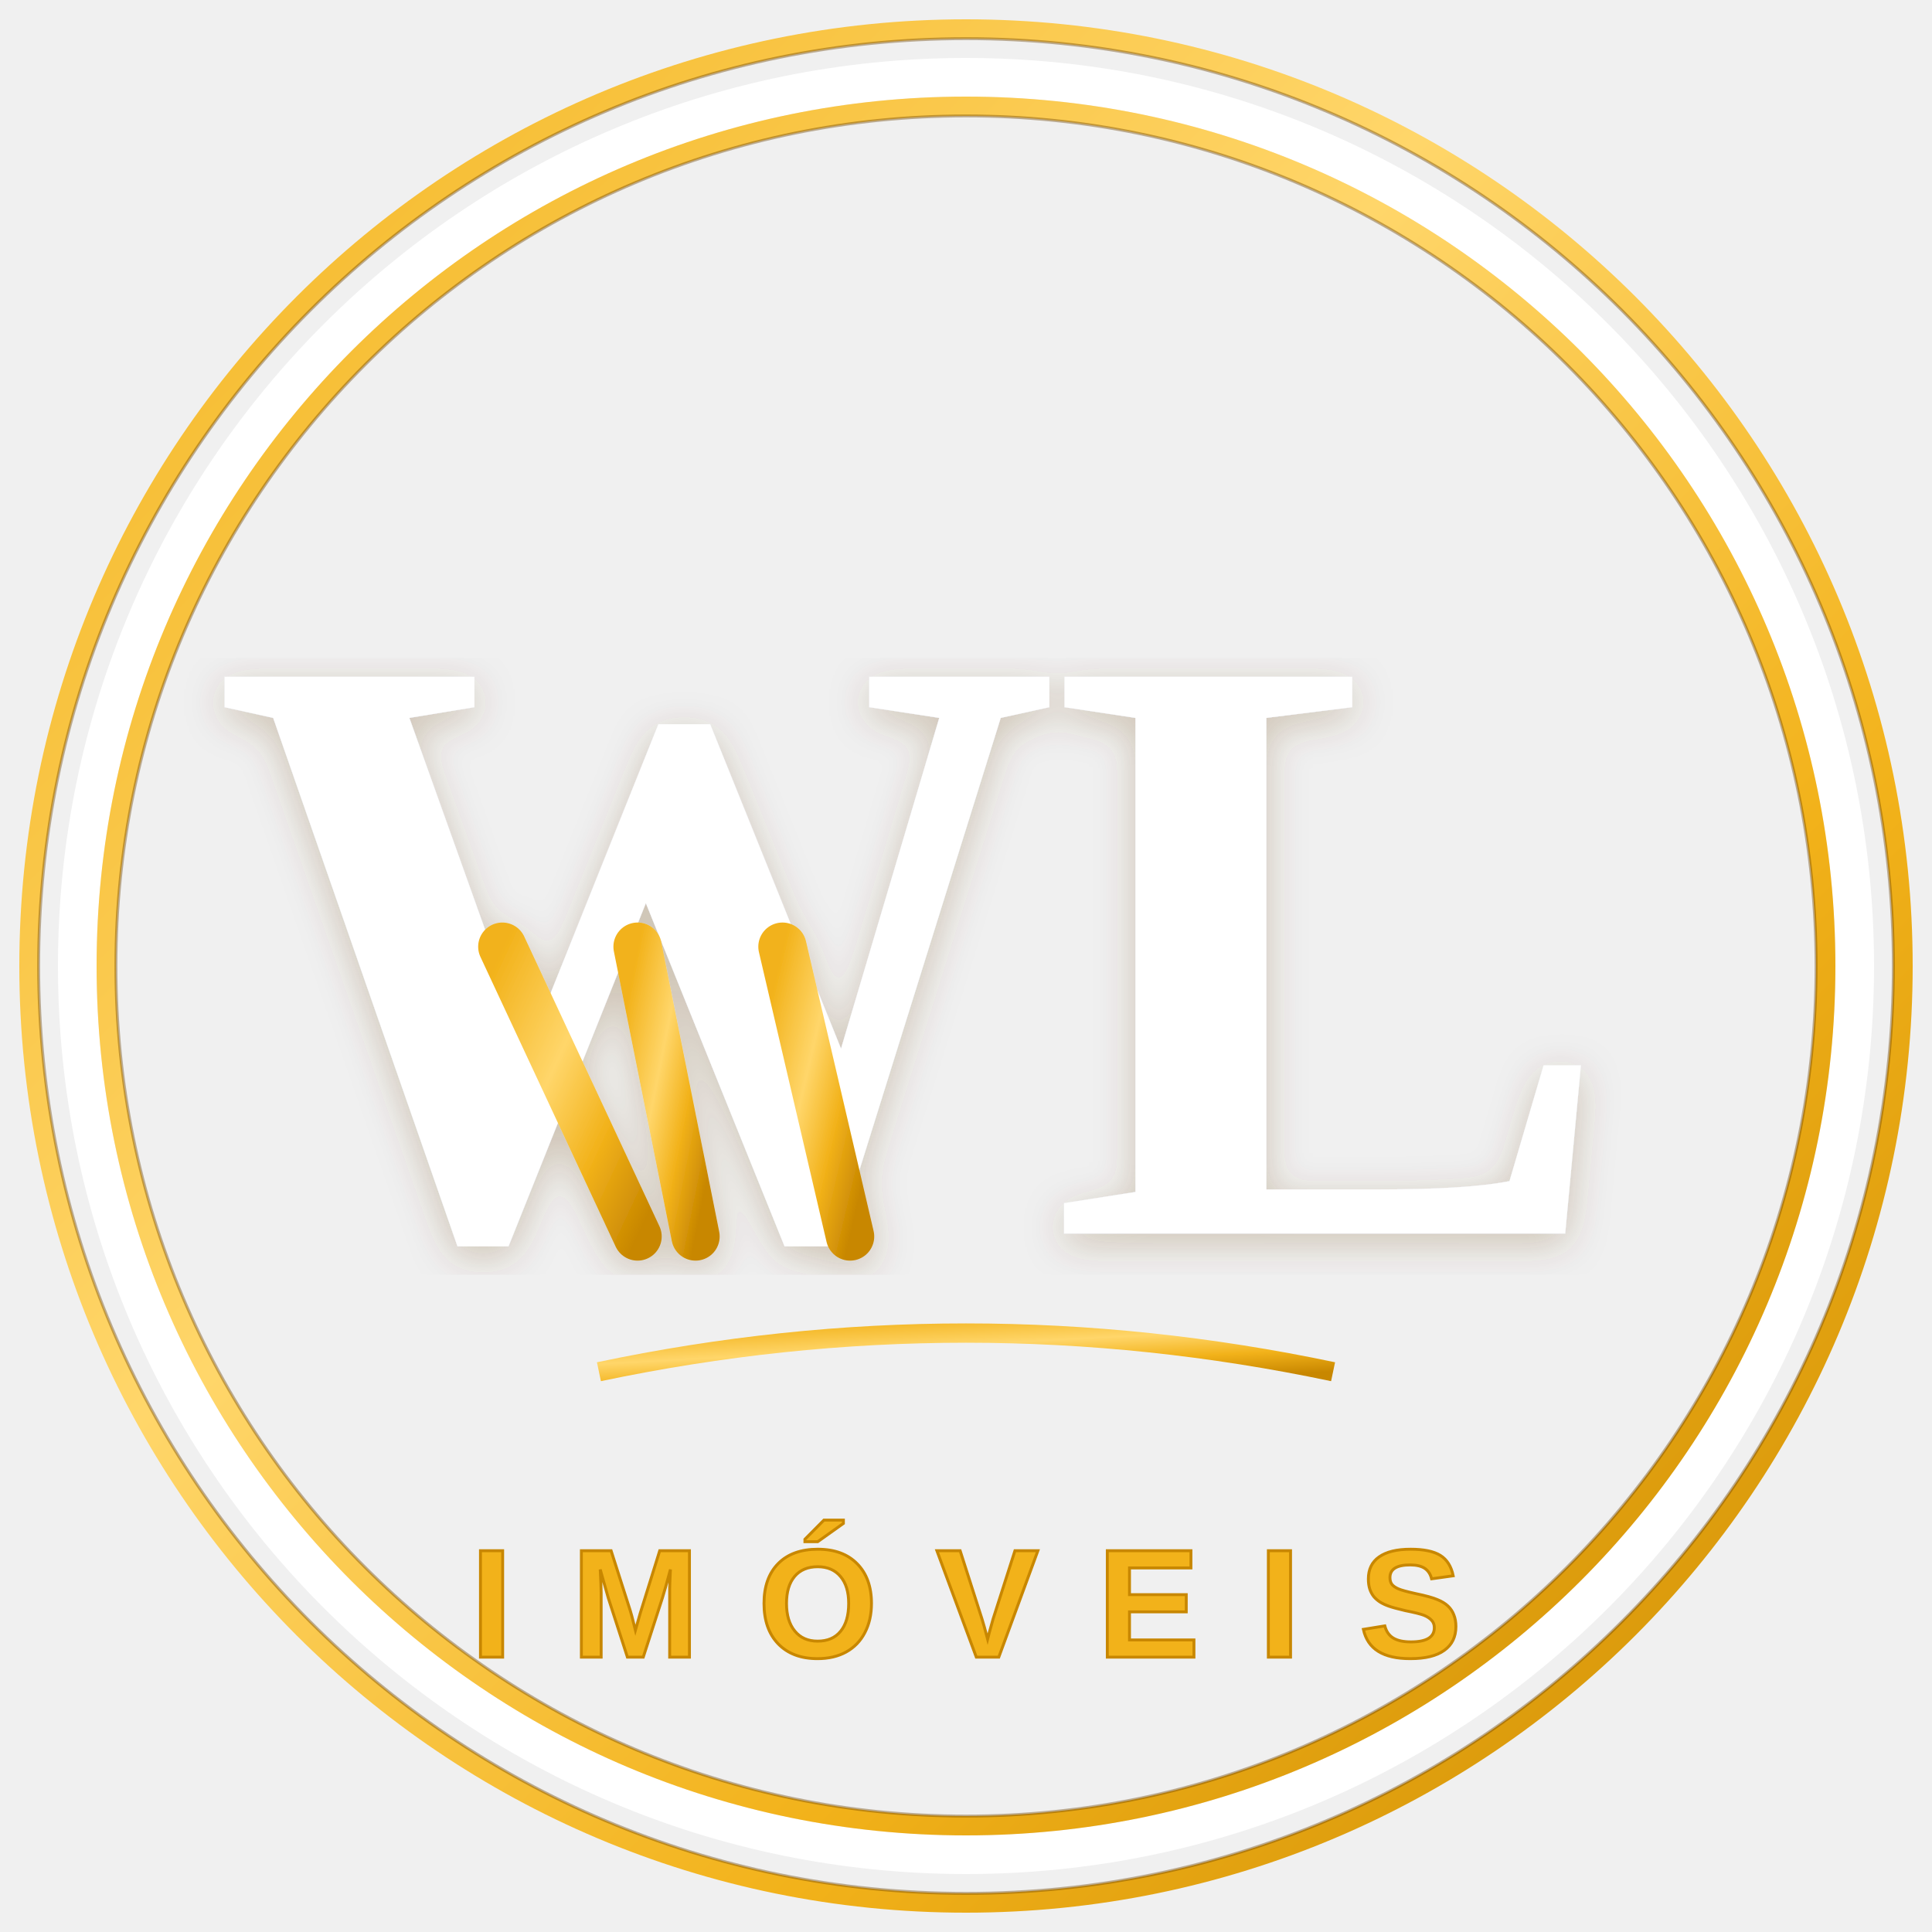
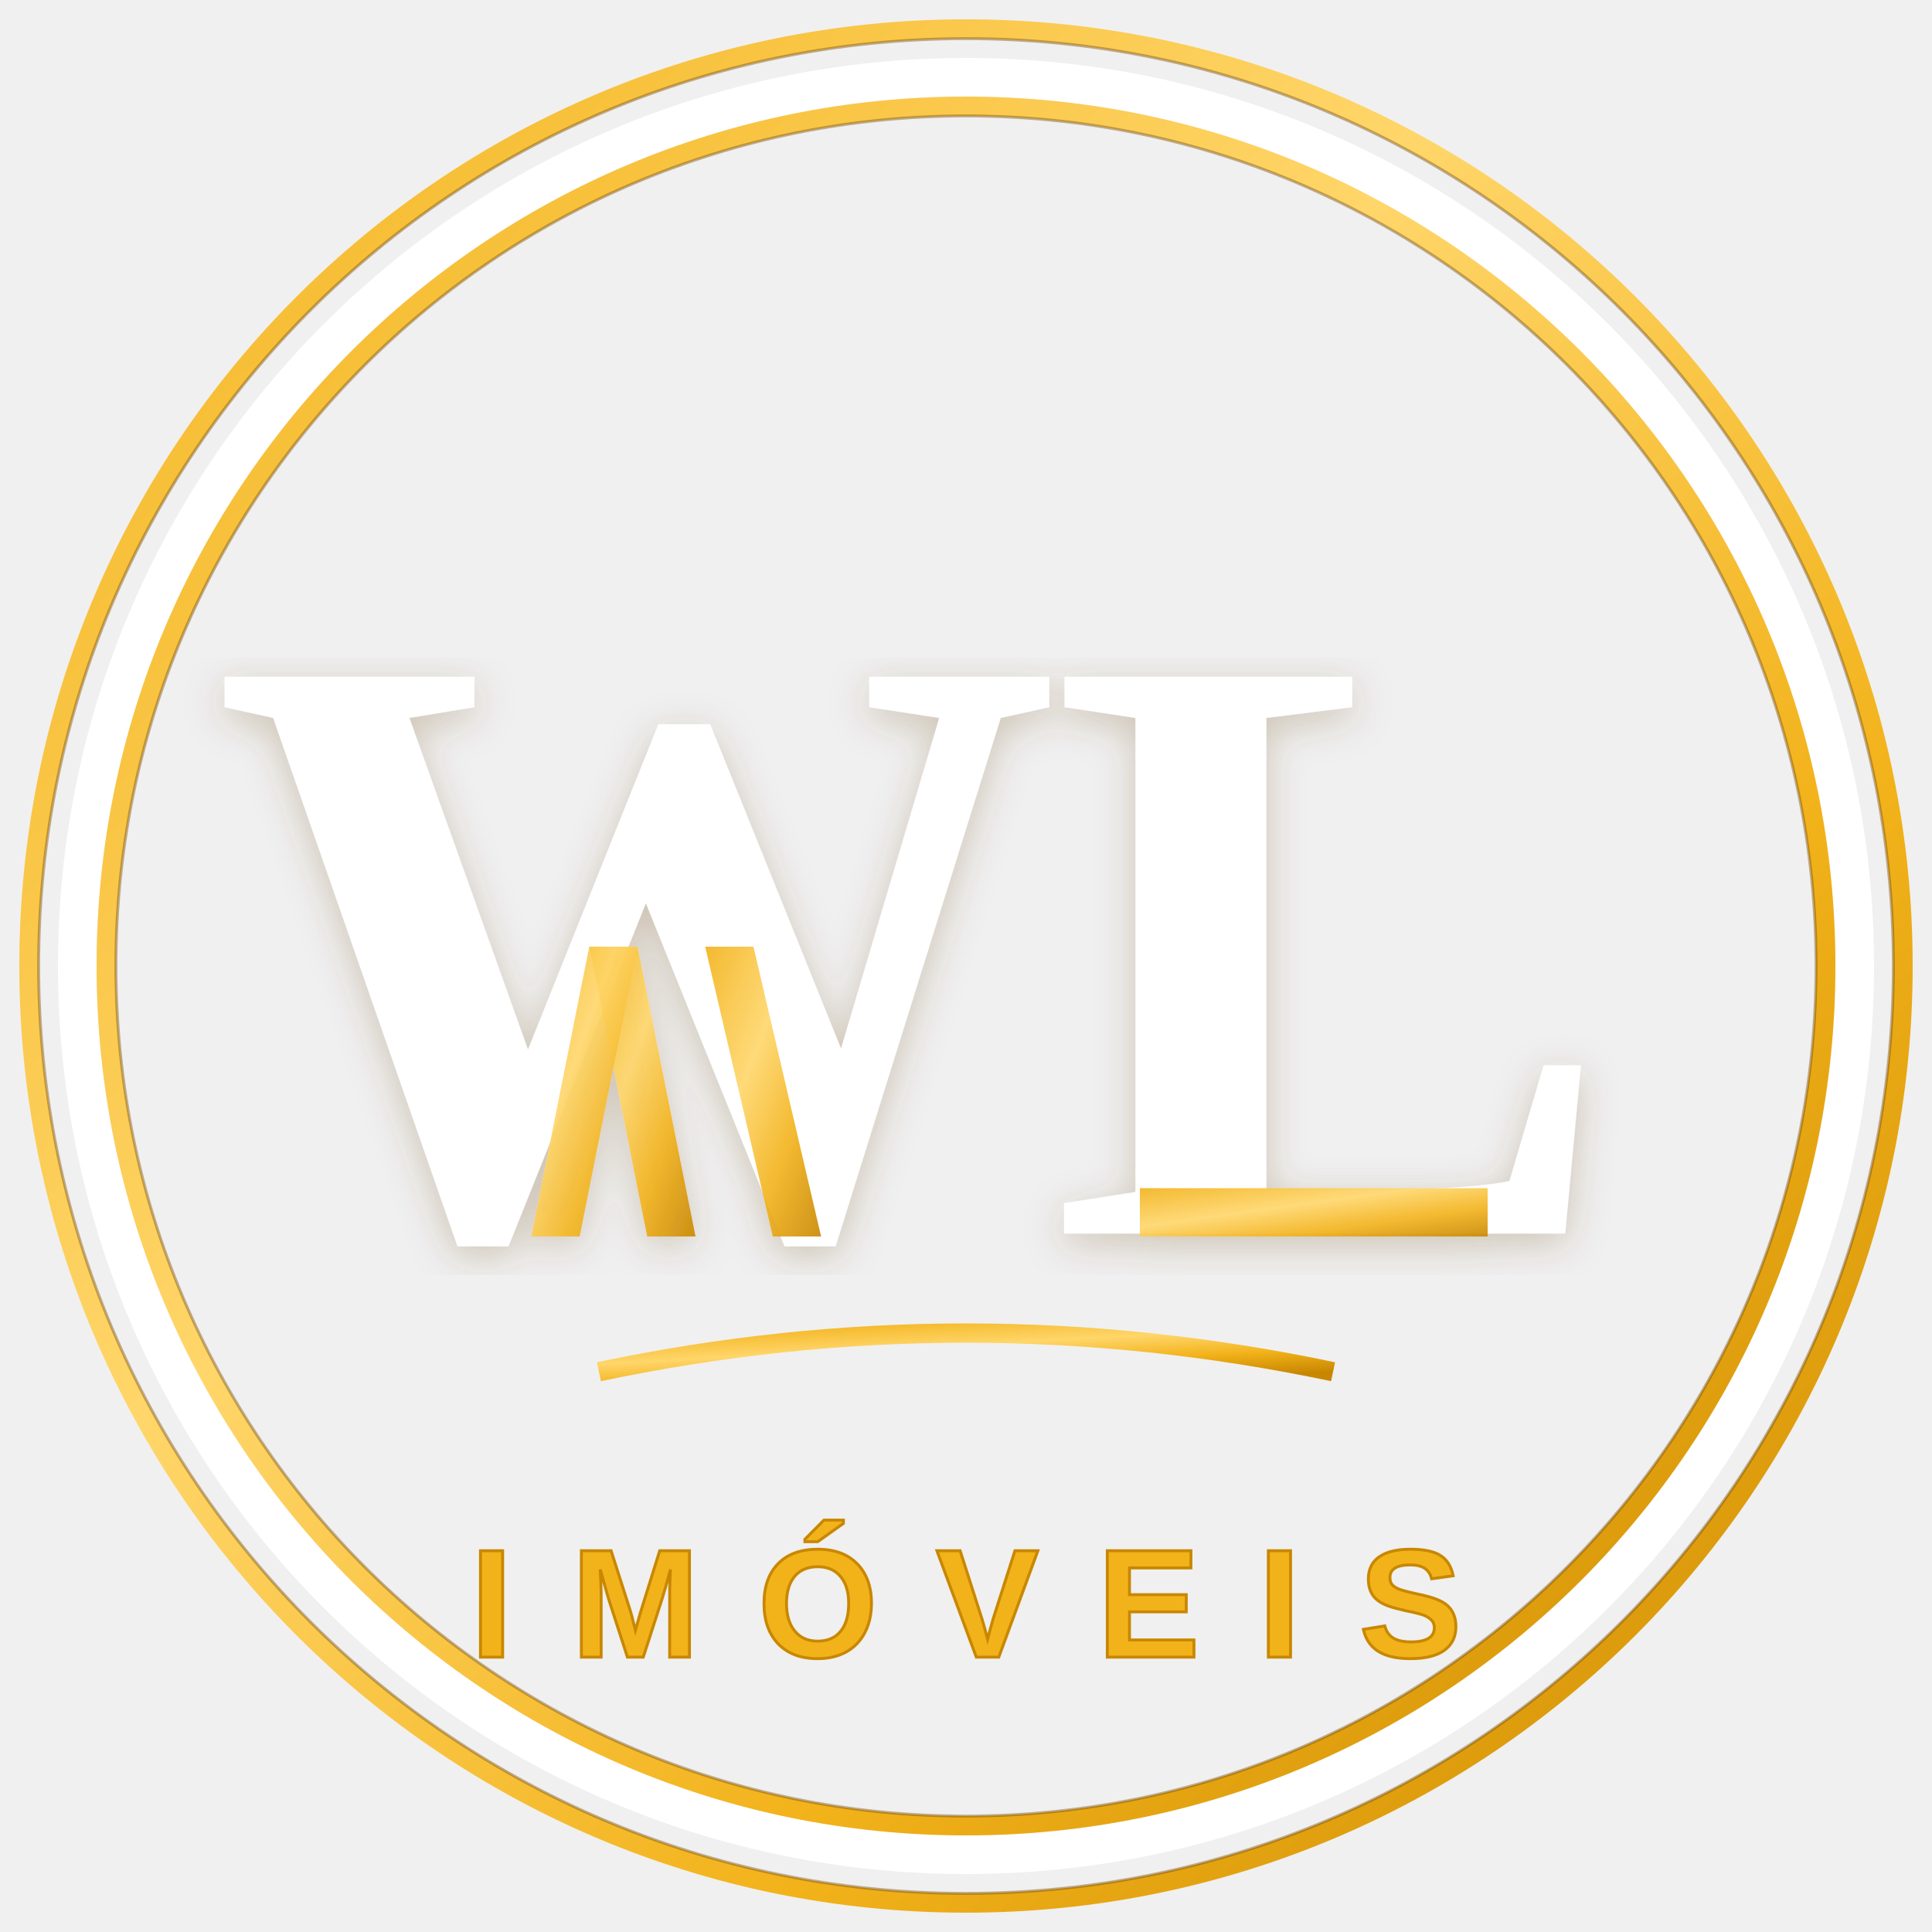
<svg xmlns="http://www.w3.org/2000/svg" viewBox="0 0 200 200" width="200" height="200">
  <defs>
    <linearGradient id="goldGrad" x1="0%" y1="0%" x2="100%" y2="100%">
      <stop offset="0%" style="stop-color:#F2B21A" />
      <stop offset="40%" style="stop-color:#FFD66A" />
      <stop offset="70%" style="stop-color:#F2B21A" />
      <stop offset="100%" style="stop-color:#C88700" />
    </linearGradient>
    <filter id="shadow" x="-5%" y="-5%" width="110%" height="110%">
      <feDropShadow dx="0" dy="1" stdDeviation="2" flood-color="#6B4200" flood-opacity="0.25" />
    </filter>
  </defs>
  <circle cx="100" cy="100" r="97" fill="none" stroke="url(#goldGrad)" stroke-width="2" />
  <circle cx="100" cy="100" r="96" fill="none" stroke="#6B4200" stroke-width="0.3" opacity="0.4" />
  <circle cx="100" cy="100" r="92" fill="none" stroke="#FFFFFF" stroke-width="4" />
  <circle cx="100" cy="100" r="89" fill="none" stroke="url(#goldGrad)" stroke-width="2" />
  <circle cx="100" cy="100" r="88" fill="none" stroke="#6B4200" stroke-width="0.3" opacity="0.4" />
  <g filter="url(#shadow)">
    <text x="66" y="98" font-family="'Times New Roman', Georgia, serif" font-size="88" font-weight="bold" fill="#FFFFFF" text-anchor="middle" dominant-baseline="central">W</text>
-     <path d="M 81 98 L 88 128" stroke="url(#goldGrad)" stroke-width="5" stroke-linecap="round" fill="none" />
-     <path d="M 66 98 L 72 128" stroke="url(#goldGrad)" stroke-width="5" stroke-linecap="round" fill="none" />
-     <path d="M 66 128 L 52 98" stroke="url(#goldGrad)" stroke-width="5" stroke-linecap="round" fill="none" />
+     <path d="M 78 98               L 85 128               L 80 128               L 73 98               Z" fill="url(#goldGrad)" opacity="0.9" />
+     <path d="M 66 98               L 72 128               L 67 128               L 61 98               Z" fill="url(#goldGrad)" opacity="0.9" />
+     <path d="M 60 128               L 66 98               L 61 98               L 55 128               Z" fill="url(#goldGrad)" opacity="0.9" />
    <text x="138" y="98" font-family="'Times New Roman', Georgia, serif" font-size="88" font-weight="bold" fill="#FFFFFF" text-anchor="middle" dominant-baseline="central">L</text>
-     <path d="M 122 128 L 154 128" stroke="url(#goldGrad)" stroke-width="5" stroke-linecap="round" fill="none" />
+     <path d="M 118 128               L 154 128               L 154 123               L 118 123               Z" fill="url(#goldGrad)" opacity="0.9" />
  </g>
  <path d="M 62 142 Q 100 134 138 142" fill="none" stroke="url(#goldGrad)" stroke-width="2" />
  <text x="100" y="166" font-family="Arial, Helvetica, sans-serif" font-size="16" font-weight="bold" fill="#F2B21A" text-anchor="middle" letter-spacing="6" dominant-baseline="central" stroke="#C88700" stroke-width="0.3">
    IMÓVEIS
  </text>
</svg>
